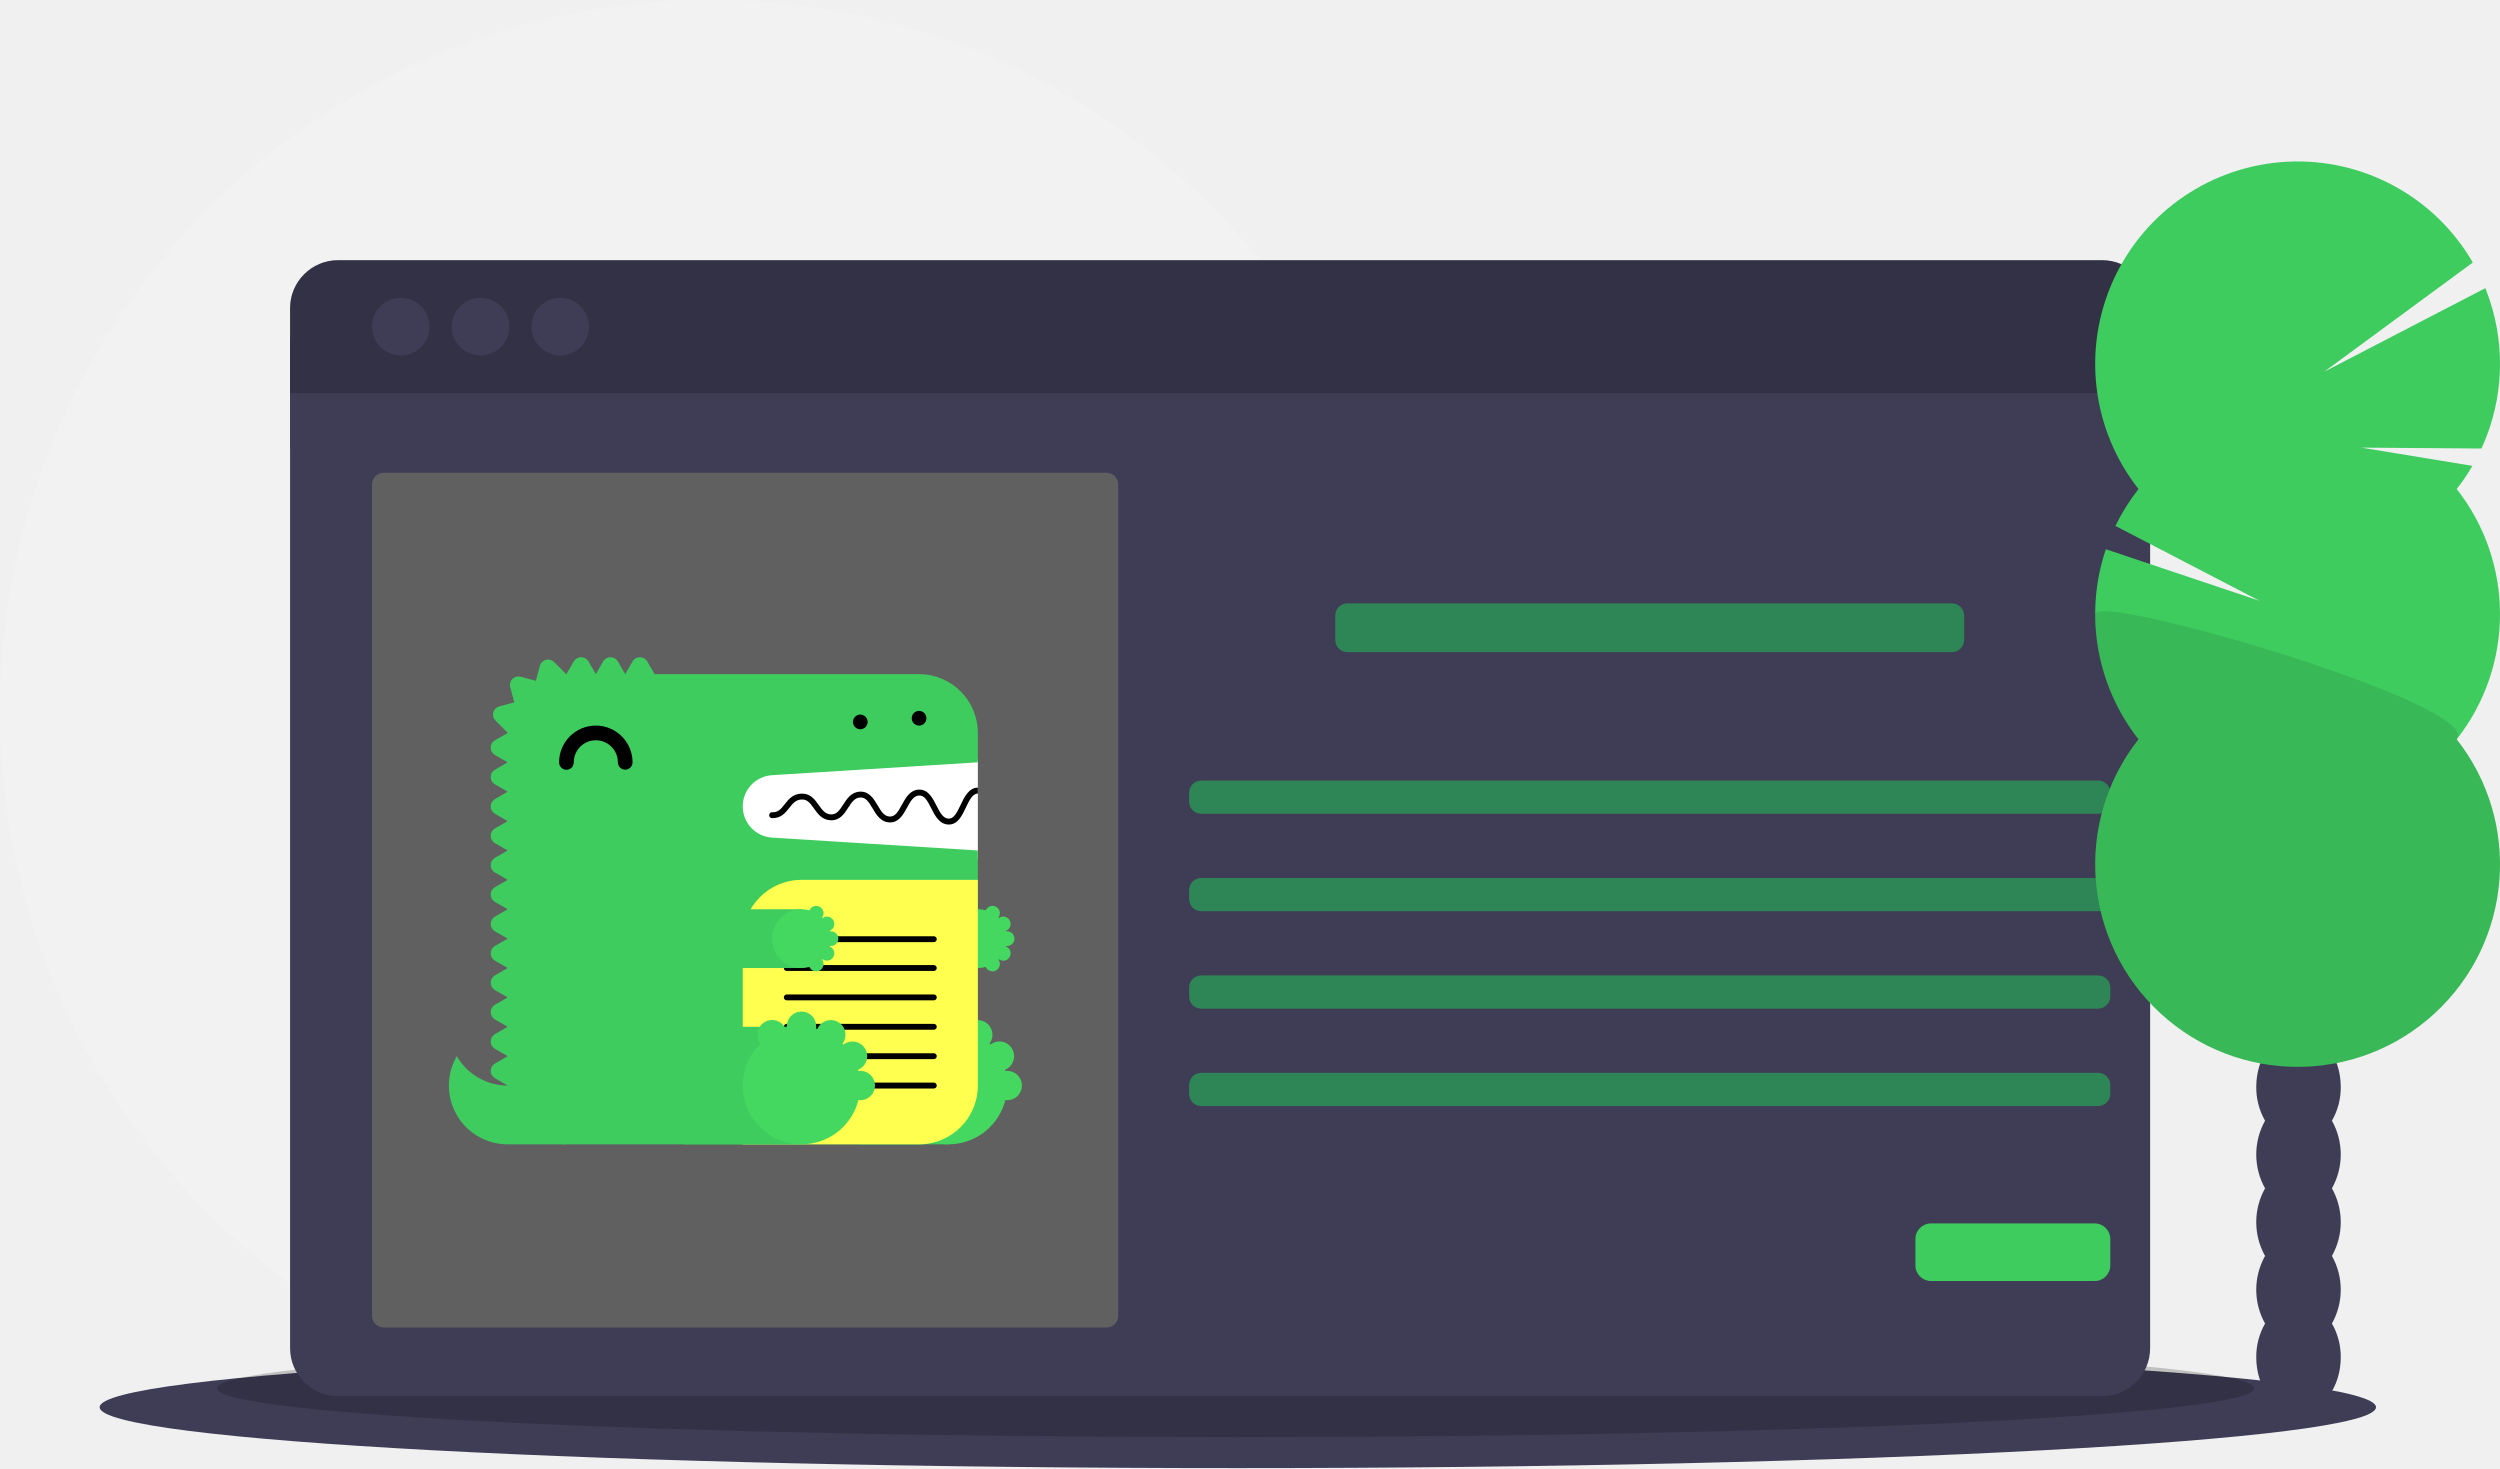
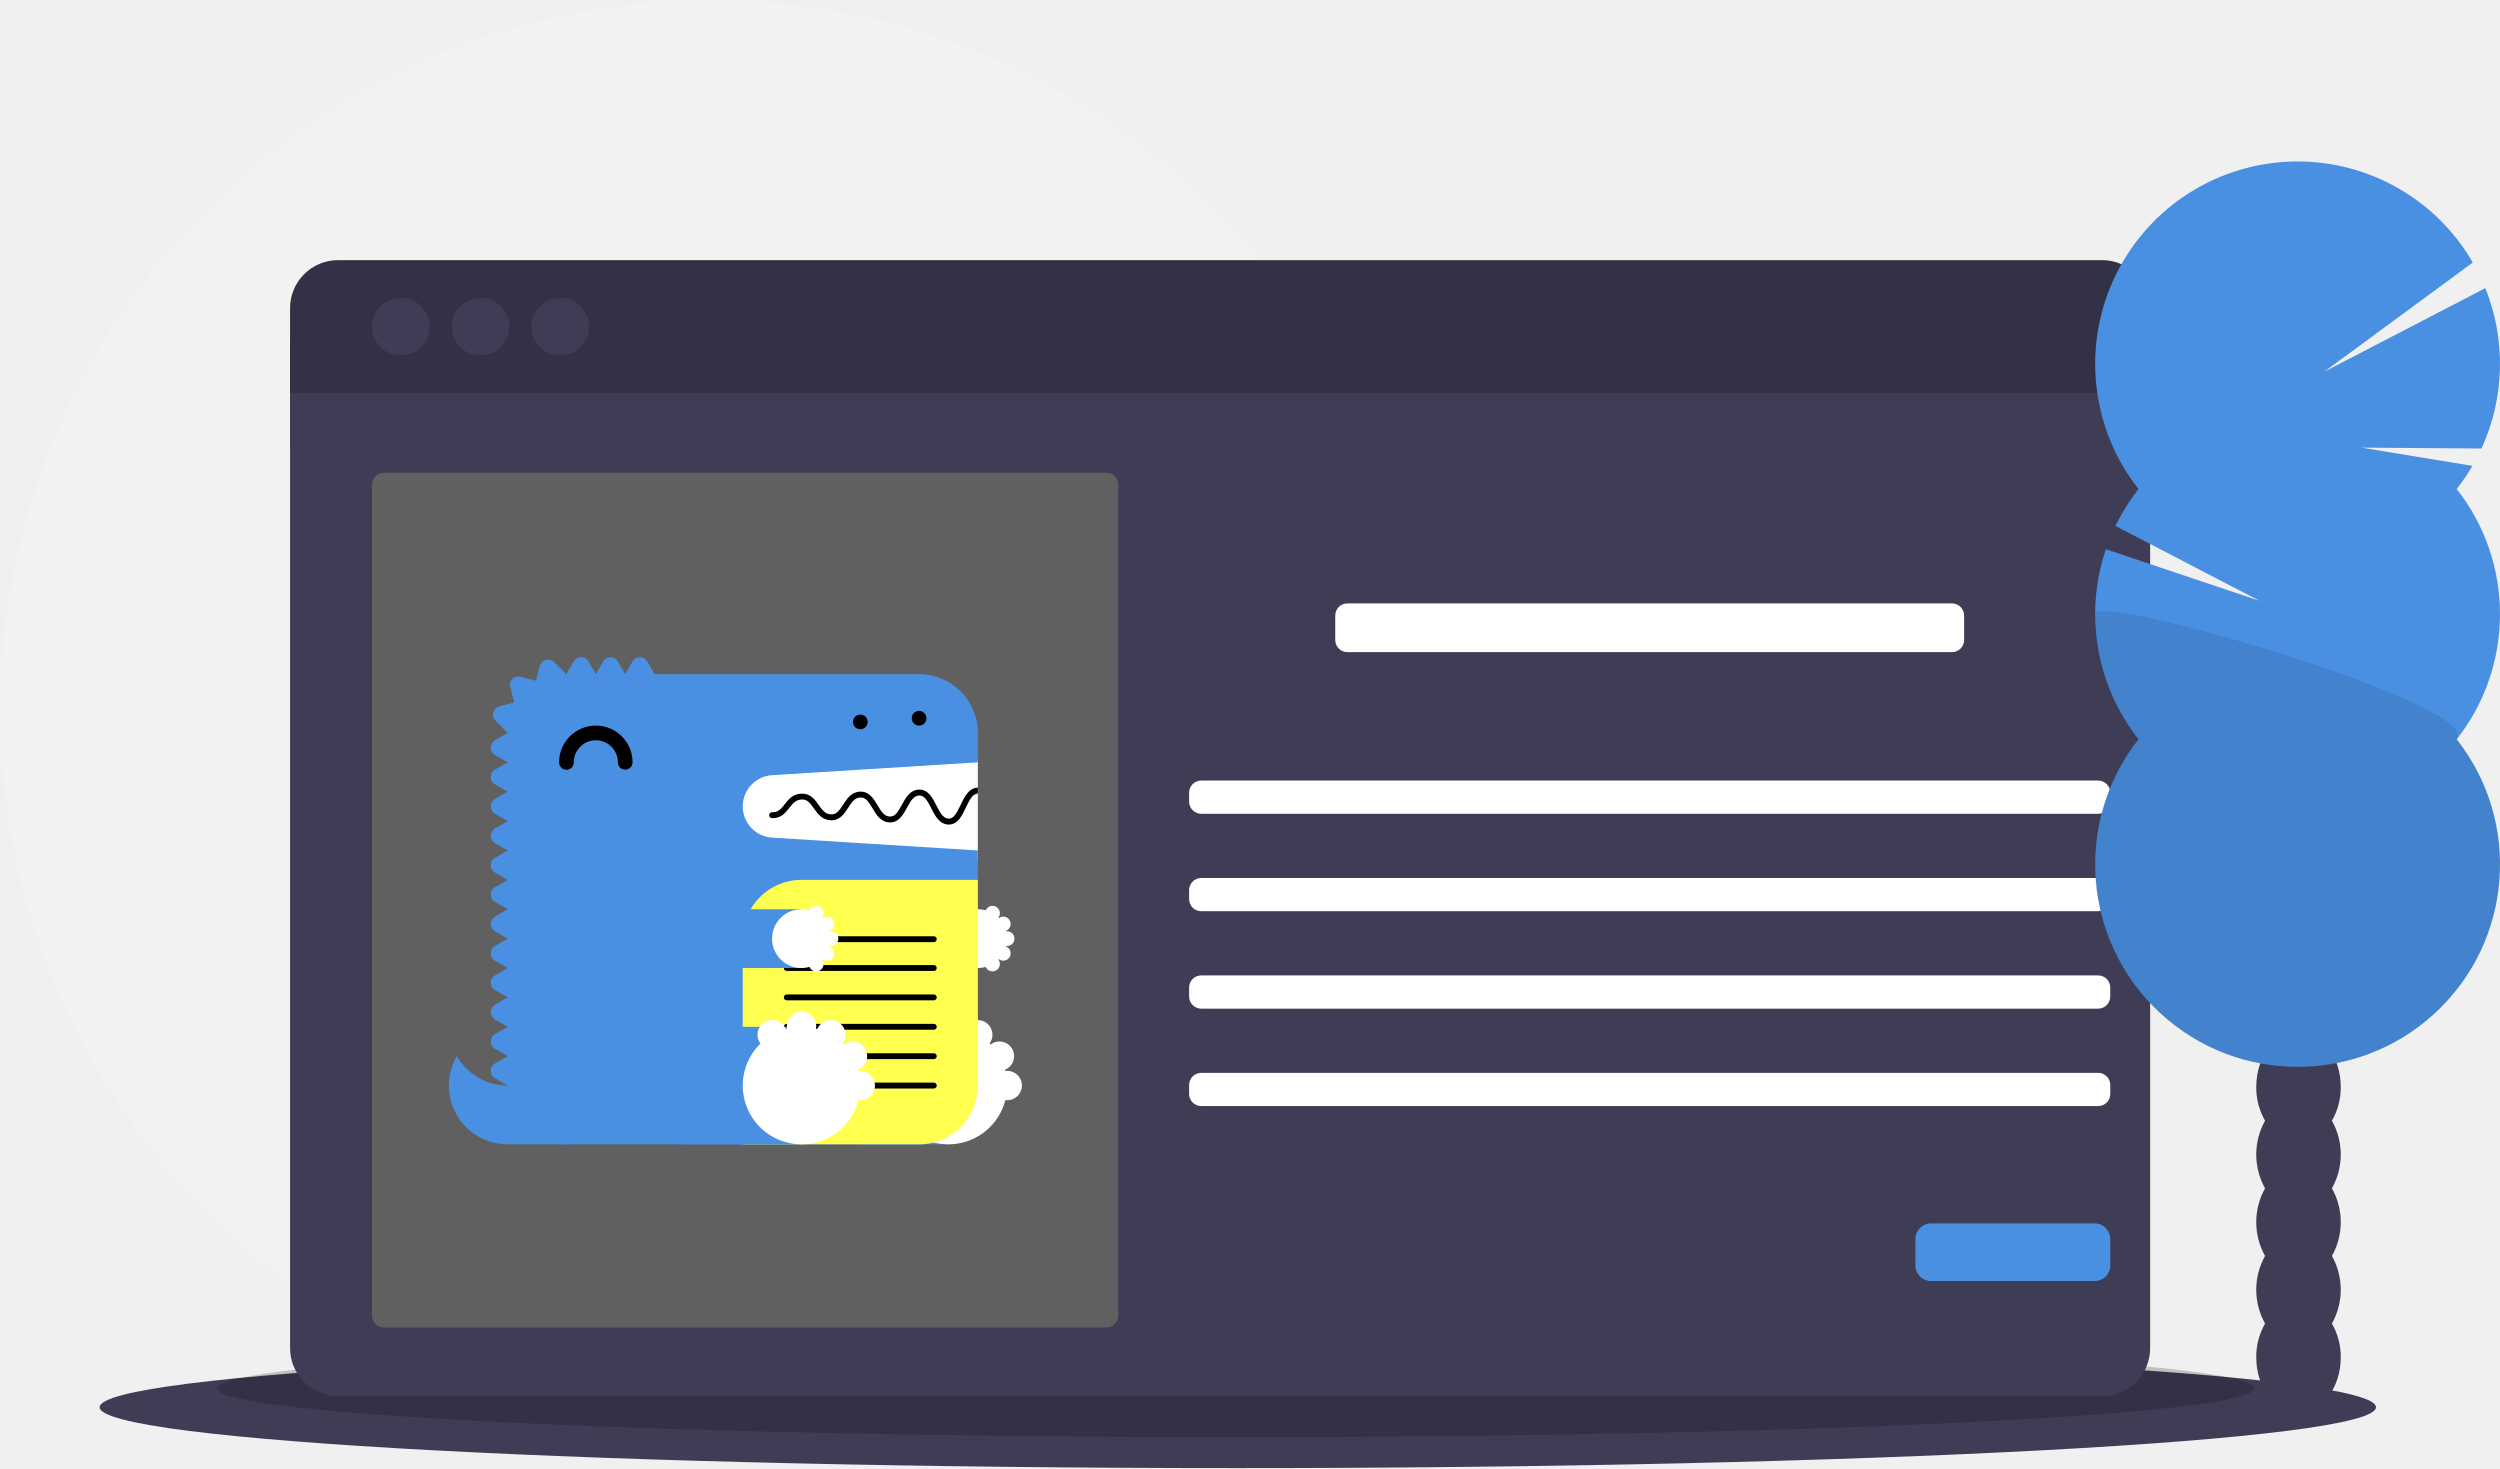
<svg xmlns="http://www.w3.org/2000/svg" width="1129" height="663" viewBox="0 0 1129 663">
  <circle cx="321" cy="321" r="321" fill="#f2f2f2" />
  <ellipse cx="559" cy="635.5" rx="514" ry="27.5" fill="#3f3d56" />
  <ellipse cx="558" cy="627" rx="460" ry="22" opacity="0.2" />
  <rect x="131" y="152.5" width="840" height="50" fill="#3f3d56" />
  <path d="M166.5,727.33A21.67,21.67,0,0,0,188.17,749H984.83A21.67,21.67,0,0,0,1006.5,727.33V296h-840Z" transform="translate(-35.5 -118.5)" fill="#3f3d56" />
  <path d="M984.83,236H188.17A21.67,21.67,0,0,0,166.5,257.67V296h840V257.67A21.67,21.67,0,0,0,984.83,236Z" transform="translate(-35.5 -118.5)" fill="#3f3d56" />
  <path d="M984.83,236H188.17A21.67,21.67,0,0,0,166.5,257.67V296h840V257.67A21.67,21.67,0,0,0,984.83,236Z" transform="translate(-35.5 -118.5)" opacity="0.2" />
  <circle cx="181" cy="147.5" r="13" fill="#3f3d56" />
  <circle cx="217" cy="147.5" r="13" fill="#3f3d56" />
  <circle cx="253" cy="147.5" r="13" fill="#3f3d56" />
  <rect x="168" y="213.5" width="337" height="386" rx="5.335" fill="#606060" />
-   <rect x="603" y="272.5" width="284" height="22" rx="5.476" fill="#2e8555" />
-   <rect x="537" y="352.5" width="416" height="15" rx="5.476" fill="#2e8555" />
-   <rect x="537" y="396.5" width="416" height="15" rx="5.476" fill="#2e8555" />
-   <rect x="537" y="440.5" width="416" height="15" rx="5.476" fill="#2e8555" />
-   <rect x="537" y="484.5" width="416" height="15" rx="5.476" fill="#2e8555" />
-   <rect x="865" y="552.5" width="88" height="26" rx="7.028" fill="#3ecc5f" />
+   <rect x="603" y="272.5" width="284" height="22" rx="5.476" fill="#ffffff" />
+   <rect x="537" y="352.5" width="416" height="15" rx="5.476" fill="#ffffff" />
+   <rect x="537" y="396.5" width="416" height="15" rx="5.476" fill="#ffffff" />
+   <rect x="537" y="440.5" width="416" height="15" rx="5.476" fill="#ffffff" />
+   <rect x="537" y="484.5" width="416" height="15" rx="5.476" fill="#ffffff" />
+   <rect x="865" y="552.5" width="88" height="26" rx="7.028" fill="#4a90e2" />
  <path d="M1088.603,624.616a30.114,30.114,0,0,0,3.983-15.266c0-13.797-8.544-24.981-19.083-24.981s-19.083,11.184-19.083,24.981a30.114,30.114,0,0,0,3.983,15.266,31.248,31.248,0,0,0,0,30.532,31.248,31.248,0,0,0,0,30.532,31.248,31.248,0,0,0,0,30.532,30.114,30.114,0,0,0-3.983,15.266c0,13.797,8.544,24.981,19.083,24.981s19.083-11.184,19.083-24.981a30.114,30.114,0,0,0-3.983-15.266,31.248,31.248,0,0,0,0-30.532,31.248,31.248,0,0,0,0-30.532,31.248,31.248,0,0,0,0-30.532Z" transform="translate(-35.5 -118.5)" fill="#3f3d56" />
  <ellipse cx="1038.003" cy="460.318" rx="19.083" ry="24.981" fill="#3f3d56" />
  <ellipse cx="1038.003" cy="429.786" rx="19.083" ry="24.981" fill="#3f3d56" />
-   <path d="M1144.939,339.345a91.611,91.611,0,0,0,7.107-10.461l-50.141-8.235,54.229.403a91.566,91.566,0,0,0,1.746-72.426l-72.754,37.741,67.097-49.321a91.413,91.413,0,1,0-150.971,102.298,91.458,91.458,0,0,0-10.425,16.669l65.087,33.814-69.4-23.292a91.46,91.46,0,0,0,14.738,85.837,91.406,91.406,0,1,0,143.689,0,91.418,91.418,0,0,0,0-113.029Z" transform="translate(-35.5 -118.5)" fill="#3ecc5f" fill-rule="evenodd" />
+   <path d="M1144.939,339.345a91.611,91.611,0,0,0,7.107-10.461l-50.141-8.235,54.229.403a91.566,91.566,0,0,0,1.746-72.426l-72.754,37.741,67.097-49.321a91.413,91.413,0,1,0-150.971,102.298,91.458,91.458,0,0,0-10.425,16.669l65.087,33.814-69.4-23.292a91.46,91.46,0,0,0,14.738,85.837,91.406,91.406,0,1,0,143.689,0,91.418,91.418,0,0,0,0-113.029Z" transform="translate(-35.5 -118.5)" fill="#4a90e2" fill-rule="evenodd" />
  <path d="M981.688,395.859a91.013,91.013,0,0,0,19.561,56.514,91.406,91.406,0,1,0,143.689,0C1157.19,436.821,981.688,385.6,981.688,395.859Z" transform="translate(-35.5 -118.5)" opacity="0.1" />
  <path d="M365.62,461.436H477.094v45.12H365.62Z" transform="translate(-35.5 -118.5)" fill="#fff" fill-rule="evenodd" />
-   <path d="M264.763,608.741a26.509,26.509,0,0,1-22.962-13.271,26.51,26.51,0,0,0,22.962,39.812H291.304V608.741Z" transform="translate(-35.5 -118.5)" fill="#3ecc5f" fill-rule="evenodd" />
-   <path d="M384.172,468.571l92.922-5.807V449.493a26.541,26.541,0,0,0-26.541-26.541H331.116l-3.318-5.746a3.83,3.83,0,0,0-6.635,0l-3.318,5.746-3.318-5.746a3.83,3.83,0,0,0-6.635,0l-3.318,5.746L301.257,417.205a3.83,3.83,0,0,0-6.635,0L291.304,422.951c-.029,0-.056.004-.086.004l-5.497-5.495a3.829,3.829,0,0,0-6.407,1.717l-1.817,6.773L270.607,424.103a3.83,3.83,0,0,0-4.691,4.693l1.845,6.891-6.771,1.814a3.832,3.832,0,0,0-1.72,6.41l5.497,5.497c0,.028-.004.056-.004.085l-5.746,3.318a3.83,3.83,0,0,0,0,6.635l5.746,3.318L259.016,466.081a3.83,3.83,0,0,0,0,6.635l5.746,3.318-5.746,3.318a3.83,3.83,0,0,0,0,6.635l5.746,3.318-5.746,3.318a3.83,3.83,0,0,0,0,6.635l5.746,3.318-5.746,3.318a3.83,3.83,0,0,0,0,6.635l5.746,3.318-5.746,3.318a3.83,3.83,0,0,0,0,6.635l5.746,3.318-5.746,3.318a3.83,3.83,0,0,0,0,6.635l5.746,3.318-5.746,3.318a3.83,3.83,0,0,0,0,6.635l5.746,3.318L259.016,558.976a3.83,3.83,0,0,0,0,6.635l5.746,3.318-5.746,3.318a3.83,3.83,0,0,0,0,6.635l5.746,3.318-5.746,3.318a3.83,3.83,0,0,0,0,6.635l5.746,3.318-5.746,3.318a3.83,3.83,0,0,0,0,6.635l5.746,3.318A26.541,26.541,0,0,0,291.304,635.283H450.553A26.541,26.541,0,0,0,477.094,608.741V502.575l-92.922-5.807a14.126,14.126,0,0,1,0-28.198" transform="translate(-35.5 -118.5)" fill="#3ecc5f" fill-rule="evenodd" />
-   <path d="M424.011,635.283h39.812V582.2H424.011Z" transform="translate(-35.5 -118.5)" fill="#3ecc5f" fill-rule="evenodd" />
-   <path d="M490.365,602.106a6.602,6.602,0,0,0-.848.085c-.05-.199-.098-.399-.154-.599A6.627,6.627,0,1,0,482.806,590.21q-.22-.225-.445-.446a6.624,6.624,0,1,0-11.397-6.564c-.196-.056-.394-.102-.591-.153a6.64,6.64,0,1,0-13.101,0c-.196.05-.394.097-.591.153a6.628,6.628,0,1,0-11.397,6.564,26.528,26.528,0,1,0,44.231,25.528,6.621,6.621,0,1,0,.848-13.186" transform="translate(-35.5 -118.5)" fill="#44d860" fill-rule="evenodd" />
-   <path d="M437.282,555.658H477.094V529.117H437.282Z" transform="translate(-35.5 -118.5)" fill="#3ecc5f" fill-rule="evenodd" />
-   <path d="M490.365,545.705a3.318,3.318,0,0,0,0-6.635,3.411,3.411,0,0,0-.423.042c-.027-.1-.049-.199-.077-.299a3.319,3.319,0,0,0-1.278-6.379,3.282,3.282,0,0,0-2.001.687q-.109-.113-.223-.223a3.282,3.282,0,0,0,.671-1.983,3.318,3.318,0,0,0-6.37-1.299,13.271,13.271,0,1,0,0,25.541,3.318,3.318,0,0,0,6.37-1.299,3.282,3.282,0,0,0-.671-1.983q.113-.109.223-.223a3.282,3.282,0,0,0,2.001.687,3.318,3.318,0,0,0,1.278-6.379c.028-.098.05-.199.077-.299a3.413,3.413,0,0,0,.423.042" transform="translate(-35.5 -118.5)" fill="#44d860" fill-rule="evenodd" />
+   <path d="M264.763,608.741a26.509,26.509,0,0,1-22.962-13.271,26.51,26.51,0,0,0,22.962,39.812H291.304V608.741Z" transform="translate(-35.5 -118.5)" fill="#4a90e2" fill-rule="evenodd" />
+   <path d="M384.172,468.571l92.922-5.807V449.493a26.541,26.541,0,0,0-26.541-26.541H331.116l-3.318-5.746a3.83,3.83,0,0,0-6.635,0l-3.318,5.746-3.318-5.746a3.83,3.83,0,0,0-6.635,0l-3.318,5.746L301.257,417.205a3.83,3.83,0,0,0-6.635,0L291.304,422.951c-.029,0-.056.004-.086.004l-5.497-5.495a3.829,3.829,0,0,0-6.407,1.717l-1.817,6.773L270.607,424.103a3.83,3.83,0,0,0-4.691,4.693l1.845,6.891-6.771,1.814a3.832,3.832,0,0,0-1.72,6.41l5.497,5.497c0,.028-.004.056-.004.085l-5.746,3.318a3.83,3.83,0,0,0,0,6.635l5.746,3.318L259.016,466.081a3.83,3.83,0,0,0,0,6.635l5.746,3.318-5.746,3.318a3.83,3.83,0,0,0,0,6.635l5.746,3.318-5.746,3.318a3.83,3.83,0,0,0,0,6.635l5.746,3.318-5.746,3.318a3.83,3.83,0,0,0,0,6.635l5.746,3.318-5.746,3.318a3.83,3.83,0,0,0,0,6.635l5.746,3.318-5.746,3.318a3.83,3.83,0,0,0,0,6.635l5.746,3.318-5.746,3.318a3.83,3.83,0,0,0,0,6.635l5.746,3.318L259.016,558.976a3.83,3.83,0,0,0,0,6.635l5.746,3.318-5.746,3.318a3.83,3.83,0,0,0,0,6.635l5.746,3.318-5.746,3.318a3.83,3.83,0,0,0,0,6.635l5.746,3.318-5.746,3.318a3.83,3.83,0,0,0,0,6.635l5.746,3.318A26.541,26.541,0,0,0,291.304,635.283H450.553A26.541,26.541,0,0,0,477.094,608.741V502.575l-92.922-5.807a14.126,14.126,0,0,1,0-28.198" transform="translate(-35.5 -118.5)" fill="#4a90e2" fill-rule="evenodd" />
+   <path d="M424.011,635.283h39.812V582.2H424.011Z" transform="translate(-35.5 -118.5)" fill="#4a90e2" fill-rule="evenodd" />
+   <path d="M490.365,602.106a6.602,6.602,0,0,0-.848.085c-.05-.199-.098-.399-.154-.599A6.627,6.627,0,1,0,482.806,590.21q-.22-.225-.445-.446a6.624,6.624,0,1,0-11.397-6.564c-.196-.056-.394-.102-.591-.153a6.64,6.64,0,1,0-13.101,0c-.196.05-.394.097-.591.153a6.628,6.628,0,1,0-11.397,6.564,26.528,26.528,0,1,0,44.231,25.528,6.621,6.621,0,1,0,.848-13.186" transform="translate(-35.5 -118.5)" fill="#ffffff" fill-rule="evenodd" />
+   <path d="M437.282,555.658H477.094V529.117H437.282Z" transform="translate(-35.5 -118.5)" fill="#4a90e2" fill-rule="evenodd" />
+   <path d="M490.365,545.705a3.318,3.318,0,0,0,0-6.635,3.411,3.411,0,0,0-.423.042c-.027-.1-.049-.199-.077-.299a3.319,3.319,0,0,0-1.278-6.379,3.282,3.282,0,0,0-2.001.687q-.109-.113-.223-.223a3.282,3.282,0,0,0,.671-1.983,3.318,3.318,0,0,0-6.37-1.299,13.271,13.271,0,1,0,0,25.541,3.318,3.318,0,0,0,6.37-1.299,3.282,3.282,0,0,0-.671-1.983q.113-.109.223-.223a3.282,3.282,0,0,0,2.001.687,3.318,3.318,0,0,0,1.278-6.379c.028-.098.05-.199.077-.299a3.413,3.413,0,0,0,.423.042" transform="translate(-35.5 -118.5)" fill="#ffffff" fill-rule="evenodd" />
  <path d="M317.845,466.081a3.318,3.318,0,0,1-3.318-3.318,9.953,9.953,0,1,0-19.906,0,3.318,3.318,0,1,1-6.635,0,16.588,16.588,0,1,1,33.177,0,3.318,3.318,0,0,1-3.318,3.318" transform="translate(-35.5 -118.5)" fill-rule="evenodd" />
  <path d="M370.928,635.283h79.624A26.541,26.541,0,0,0,477.094,608.741v-92.895H397.47a26.541,26.541,0,0,0-26.541,26.541Z" transform="translate(-35.5 -118.5)" fill="#ffff50" fill-rule="evenodd" />
  <path d="M457.214,556.985H390.808a1.327,1.327,0,0,1,0-2.654h66.407a1.327,1.327,0,0,1,0,2.654m0,26.541H390.808a1.327,1.327,0,1,1,0-2.654h66.407a1.327,1.327,0,0,1,0,2.654m0,26.541H390.808a1.327,1.327,0,1,1,0-2.654h66.407a1.327,1.327,0,0,1,0,2.654m0-66.107H390.808a1.327,1.327,0,0,1,0-2.654h66.407a1.327,1.327,0,0,1,0,2.654m0,26.295H390.808a1.327,1.327,0,0,1,0-2.654h66.407a1.327,1.327,0,0,1,0,2.654m0,26.541H390.808a1.327,1.327,0,0,1,0-2.654h66.407a1.327,1.327,0,0,1,0,2.654M477.094,474.191c-.016,0-.029-.008-.045-.007-4.101.139-6.041,4.241-7.753,7.86-1.786,3.782-3.168,6.241-5.432,6.167-2.507-.09-3.94-2.922-5.458-5.919-1.744-3.442-3.734-7.347-7.913-7.201-4.042.138-5.989,3.708-7.706,6.857-1.827,3.355-3.071,5.395-5.469,5.3-2.557-.093-3.916-2.395-5.489-5.06-1.753-2.967-3.78-6.304-7.878-6.189-3.973.137-5.925,3.165-7.648,5.839-1.822,2.827-3.099,4.549-5.527,4.447-2.618-.093-3.971-2.004-5.535-4.216-1.757-2.486-3.737-5.299-7.823-5.162-3.886.133-5.838,2.614-7.559,4.801-1.635,2.076-2.912,3.718-5.612,3.615a1.328,1.328,0,1,0-.096,2.654c4.004.134,6.032-2.389,7.793-4.628,1.562-1.985,2.91-3.699,5.564-3.789,2.556-.109,3.754,1.48,5.567,4.041,1.721,2.434,3.675,5.194,7.605,5.336,4.118.138,6.099-2.939,7.854-5.663,1.569-2.434,2.922-4.535,5.507-4.624,2.379-.089,3.675,1.792,5.501,4.885,1.721,2.916,3.671,6.219,7.68,6.365,4.147.143,6.15-3.477,7.895-6.682,1.512-2.771,2.938-5.388,5.466-5.476,2.379-.056,3.62,2.117,5.456,5.746,1.715,3.388,3.659,7.226,7.73,7.373l.224.004c4.066,0,5.996-4.081,7.704-7.689,1.512-3.198,2.942-6.211,5.397-6.334Z" transform="translate(-35.5 -118.5)" fill-rule="evenodd" />
-   <path d="M344.387,635.283h53.083V582.2H344.387Z" transform="translate(-35.5 -118.5)" fill="#3ecc5f" fill-rule="evenodd" />
-   <path d="M424.011,602.106a6.602,6.602,0,0,0-.848.085c-.05-.199-.098-.399-.154-.599A6.627,6.627,0,1,0,416.452,590.21q-.22-.225-.445-.446a6.624,6.624,0,1,0-11.397-6.564c-.196-.056-.394-.102-.591-.153a6.64,6.64,0,1,0-13.101,0c-.196.05-.394.097-.591.153a6.628,6.628,0,1,0-11.397,6.564,26.528,26.528,0,1,0,44.231,25.528,6.621,6.621,0,1,0,.848-13.186" transform="translate(-35.5 -118.5)" fill="#44d860" fill-rule="evenodd" />
-   <path d="M344.387,555.658h53.083V529.117H344.387Z" transform="translate(-35.5 -118.5)" fill="#3ecc5f" fill-rule="evenodd" />
-   <path d="M410.74,545.705a3.318,3.318,0,1,0,0-6.635,3.411,3.411,0,0,0-.423.042c-.027-.1-.049-.199-.077-.299a3.319,3.319,0,0,0-1.278-6.379,3.282,3.282,0,0,0-2.001.687q-.109-.113-.223-.223a3.282,3.282,0,0,0,.671-1.983,3.318,3.318,0,0,0-6.37-1.299,13.271,13.271,0,1,0,0,25.541,3.318,3.318,0,0,0,6.37-1.299,3.282,3.282,0,0,0-.671-1.983q.113-.109.223-.223a3.282,3.282,0,0,0,2.001.687,3.318,3.318,0,0,0,1.278-6.379c.028-.098.05-.199.077-.299a3.413,3.413,0,0,0,.423.042" transform="translate(-35.5 -118.5)" fill="#44d860" fill-rule="evenodd" />
+   <path d="M344.387,635.283h53.083V582.2H344.387Z" transform="translate(-35.5 -118.5)" fill="#4a90e2" fill-rule="evenodd" />
+   <path d="M424.011,602.106a6.602,6.602,0,0,0-.848.085c-.05-.199-.098-.399-.154-.599A6.627,6.627,0,1,0,416.452,590.21q-.22-.225-.445-.446a6.624,6.624,0,1,0-11.397-6.564c-.196-.056-.394-.102-.591-.153a6.64,6.64,0,1,0-13.101,0c-.196.05-.394.097-.591.153a6.628,6.628,0,1,0-11.397,6.564,26.528,26.528,0,1,0,44.231,25.528,6.621,6.621,0,1,0,.848-13.186" transform="translate(-35.5 -118.5)" fill="#ffffff" fill-rule="evenodd" />
+   <path d="M344.387,555.658h53.083V529.117H344.387Z" transform="translate(-35.5 -118.5)" fill="#4a90e2" fill-rule="evenodd" />
+   <path d="M410.74,545.705a3.318,3.318,0,1,0,0-6.635,3.411,3.411,0,0,0-.423.042c-.027-.1-.049-.199-.077-.299a3.319,3.319,0,0,0-1.278-6.379,3.282,3.282,0,0,0-2.001.687q-.109-.113-.223-.223a3.282,3.282,0,0,0,.671-1.983,3.318,3.318,0,0,0-6.37-1.299,13.271,13.271,0,1,0,0,25.541,3.318,3.318,0,0,0,6.37-1.299,3.282,3.282,0,0,0-.671-1.983q.113-.109.223-.223a3.282,3.282,0,0,0,2.001.687,3.318,3.318,0,0,0,1.278-6.379c.028-.098.05-.199.077-.299a3.413,3.413,0,0,0,.423.042" transform="translate(-35.5 -118.5)" fill="#ffffff" fill-rule="evenodd" />
  <path d="M424.011,447.834a3.603,3.603,0,0,1-.65-.066,3.344,3.344,0,0,1-.624-.186,3.447,3.447,0,0,1-.572-.305,5.027,5.027,0,0,1-.504-.411,3.887,3.887,0,0,1-.41-.504,3.275,3.275,0,0,1-.557-1.845,3.602,3.602,0,0,1,.066-.65,3.826,3.826,0,0,1,.184-.624,3.489,3.489,0,0,1,.307-.571,3.197,3.197,0,0,1,.914-.916,3.447,3.447,0,0,1,.572-.305,3.344,3.344,0,0,1,.624-.186,3.069,3.069,0,0,1,1.301,0,3.223,3.223,0,0,1,1.194.491,5.028,5.028,0,0,1,.504.411,4.88,4.88,0,0,1,.411.504,3.382,3.382,0,0,1,.305.571,3.478,3.478,0,0,1,.252,1.274A3.364,3.364,0,0,1,426.36,446.865a5.027,5.027,0,0,1-.504.411,3.306,3.306,0,0,1-1.845.557m26.541-1.659a3.388,3.388,0,0,1-2.35-.969,5.042,5.042,0,0,1-.41-.504,3.275,3.275,0,0,1-.557-1.845,3.387,3.387,0,0,1,.967-2.349,5.026,5.026,0,0,1,.504-.411,3.447,3.447,0,0,1,.572-.305,3.343,3.343,0,0,1,.624-.186,3.07,3.07,0,0,1,1.301,0,3.224,3.224,0,0,1,1.194.491,5.026,5.026,0,0,1,.504.411,3.388,3.388,0,0,1,.969,2.349,3.726,3.726,0,0,1-.066.65,3.374,3.374,0,0,1-.186.624,4.715,4.715,0,0,1-.305.571,4.88,4.88,0,0,1-.411.504,5.026,5.026,0,0,1-.504.411,3.305,3.305,0,0,1-1.845.557" transform="translate(-35.5 -118.5)" fill-rule="evenodd" />
</svg>
